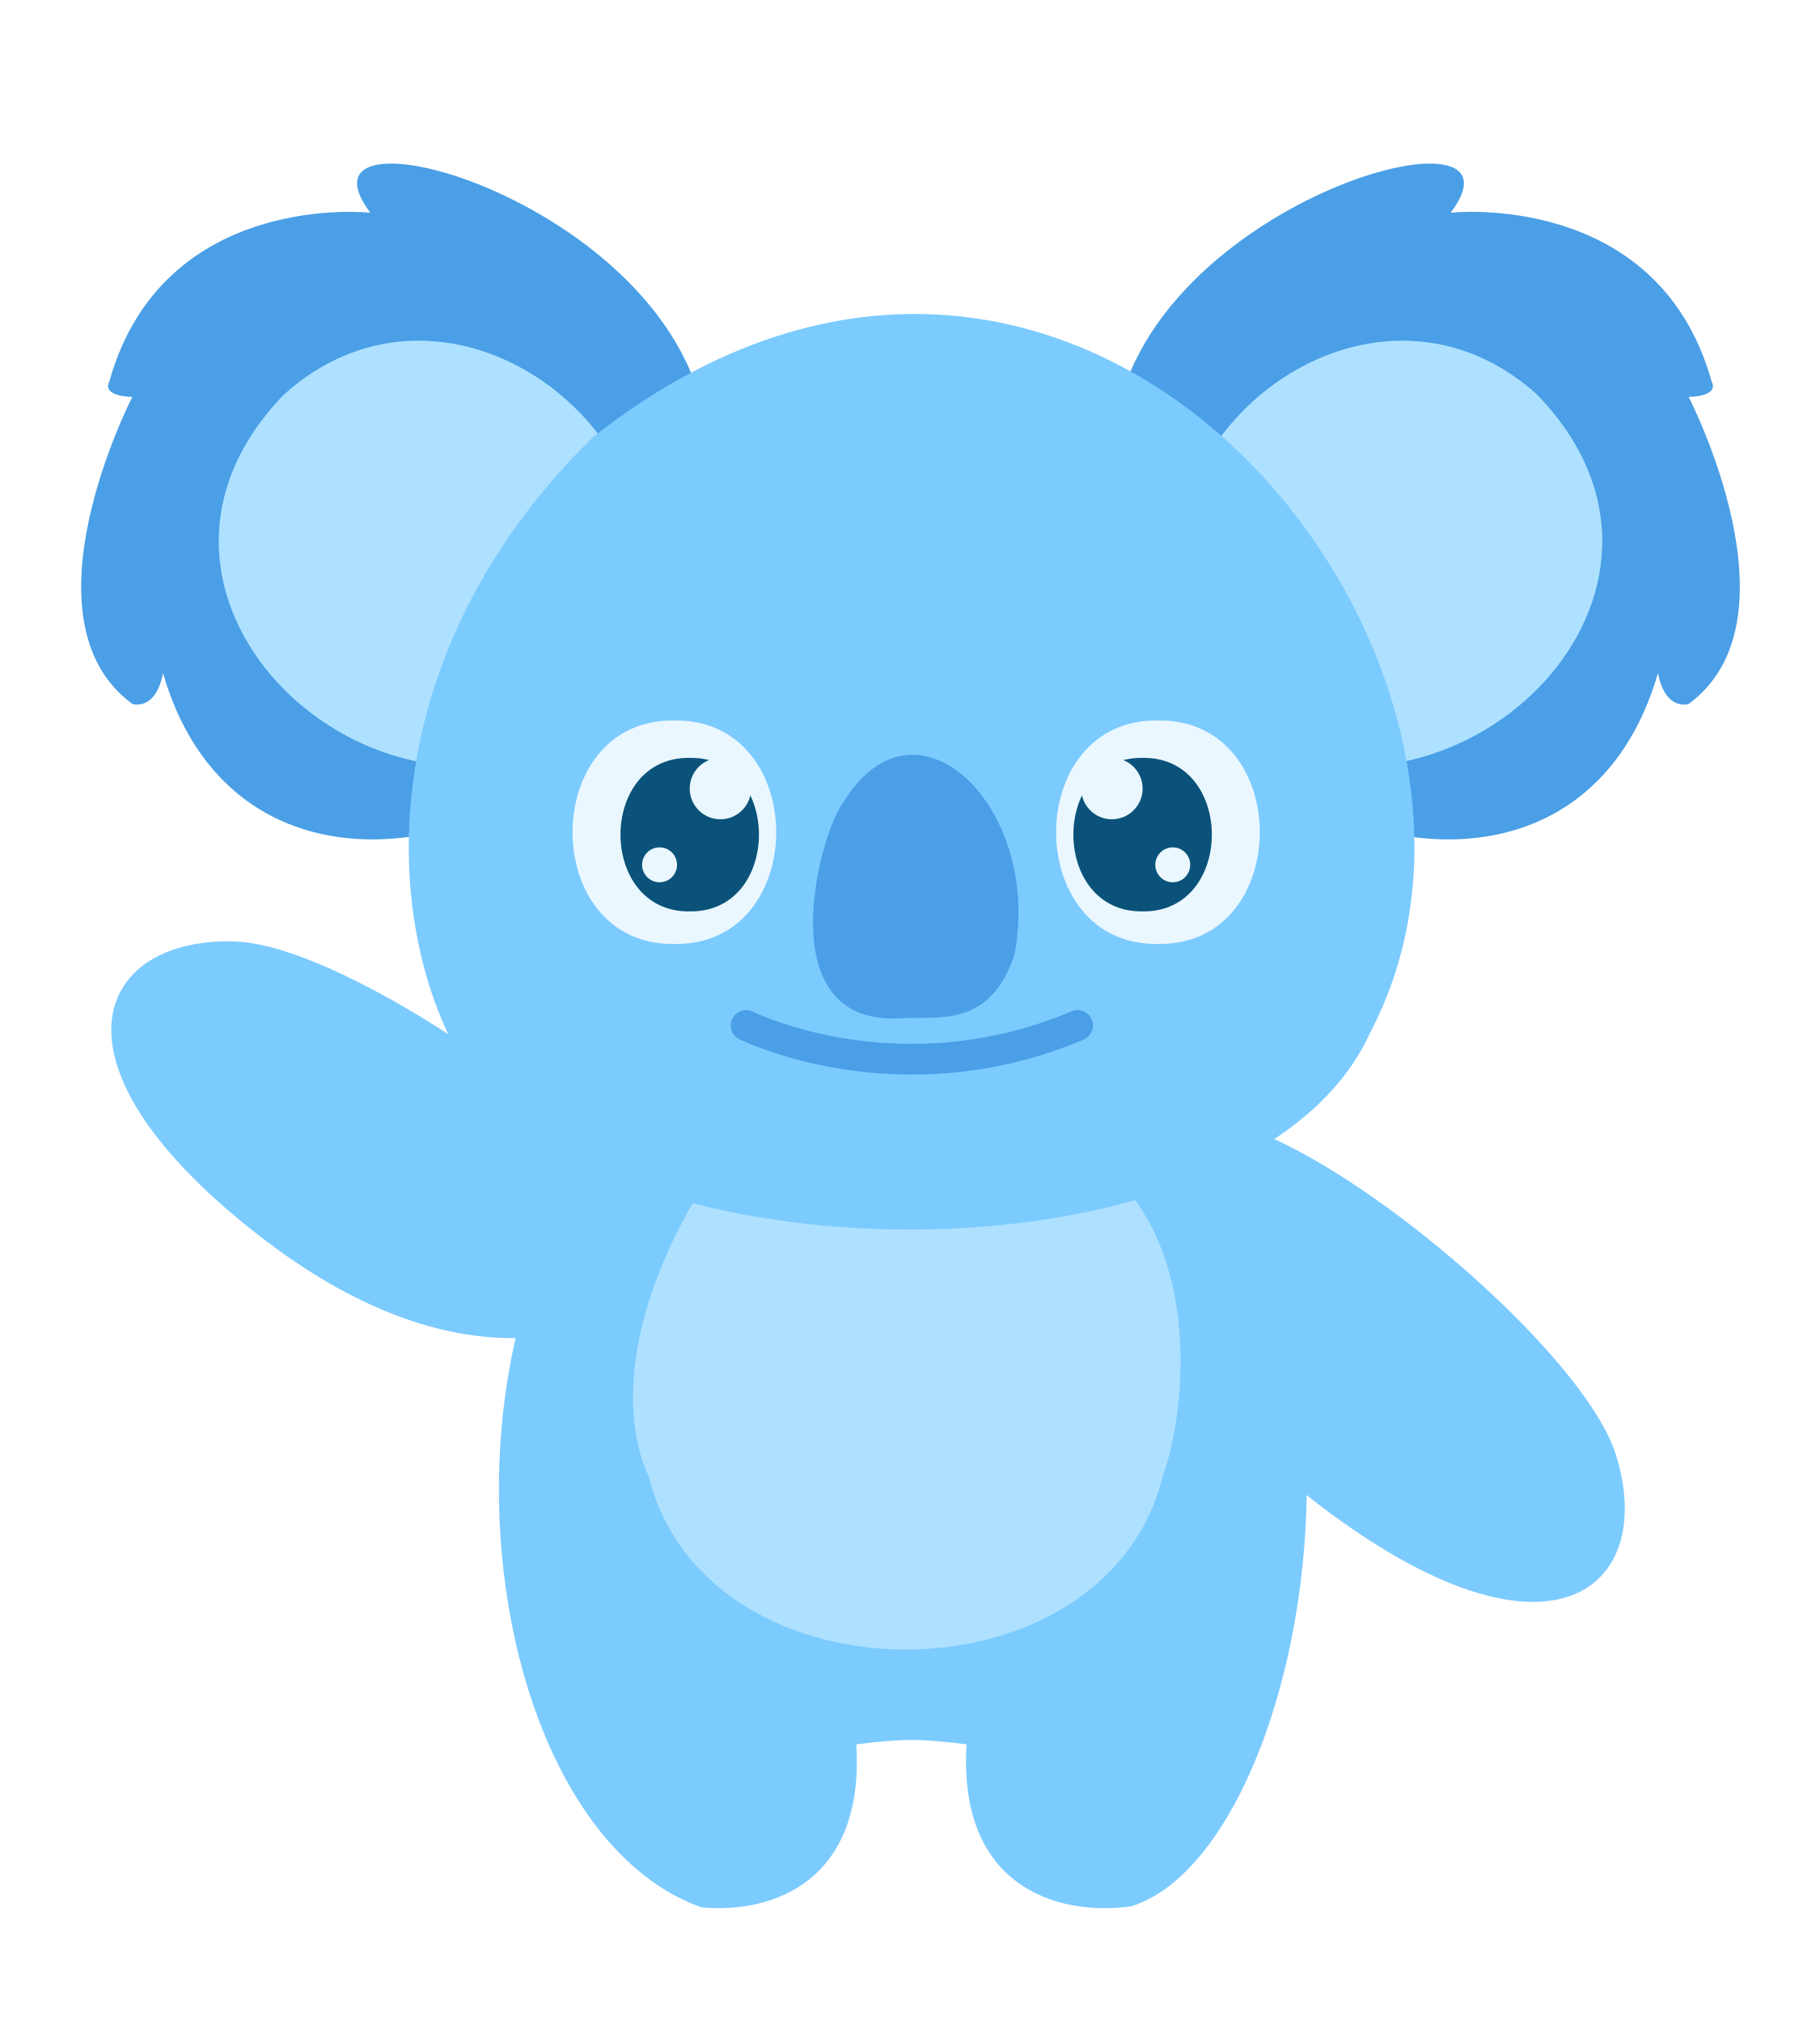
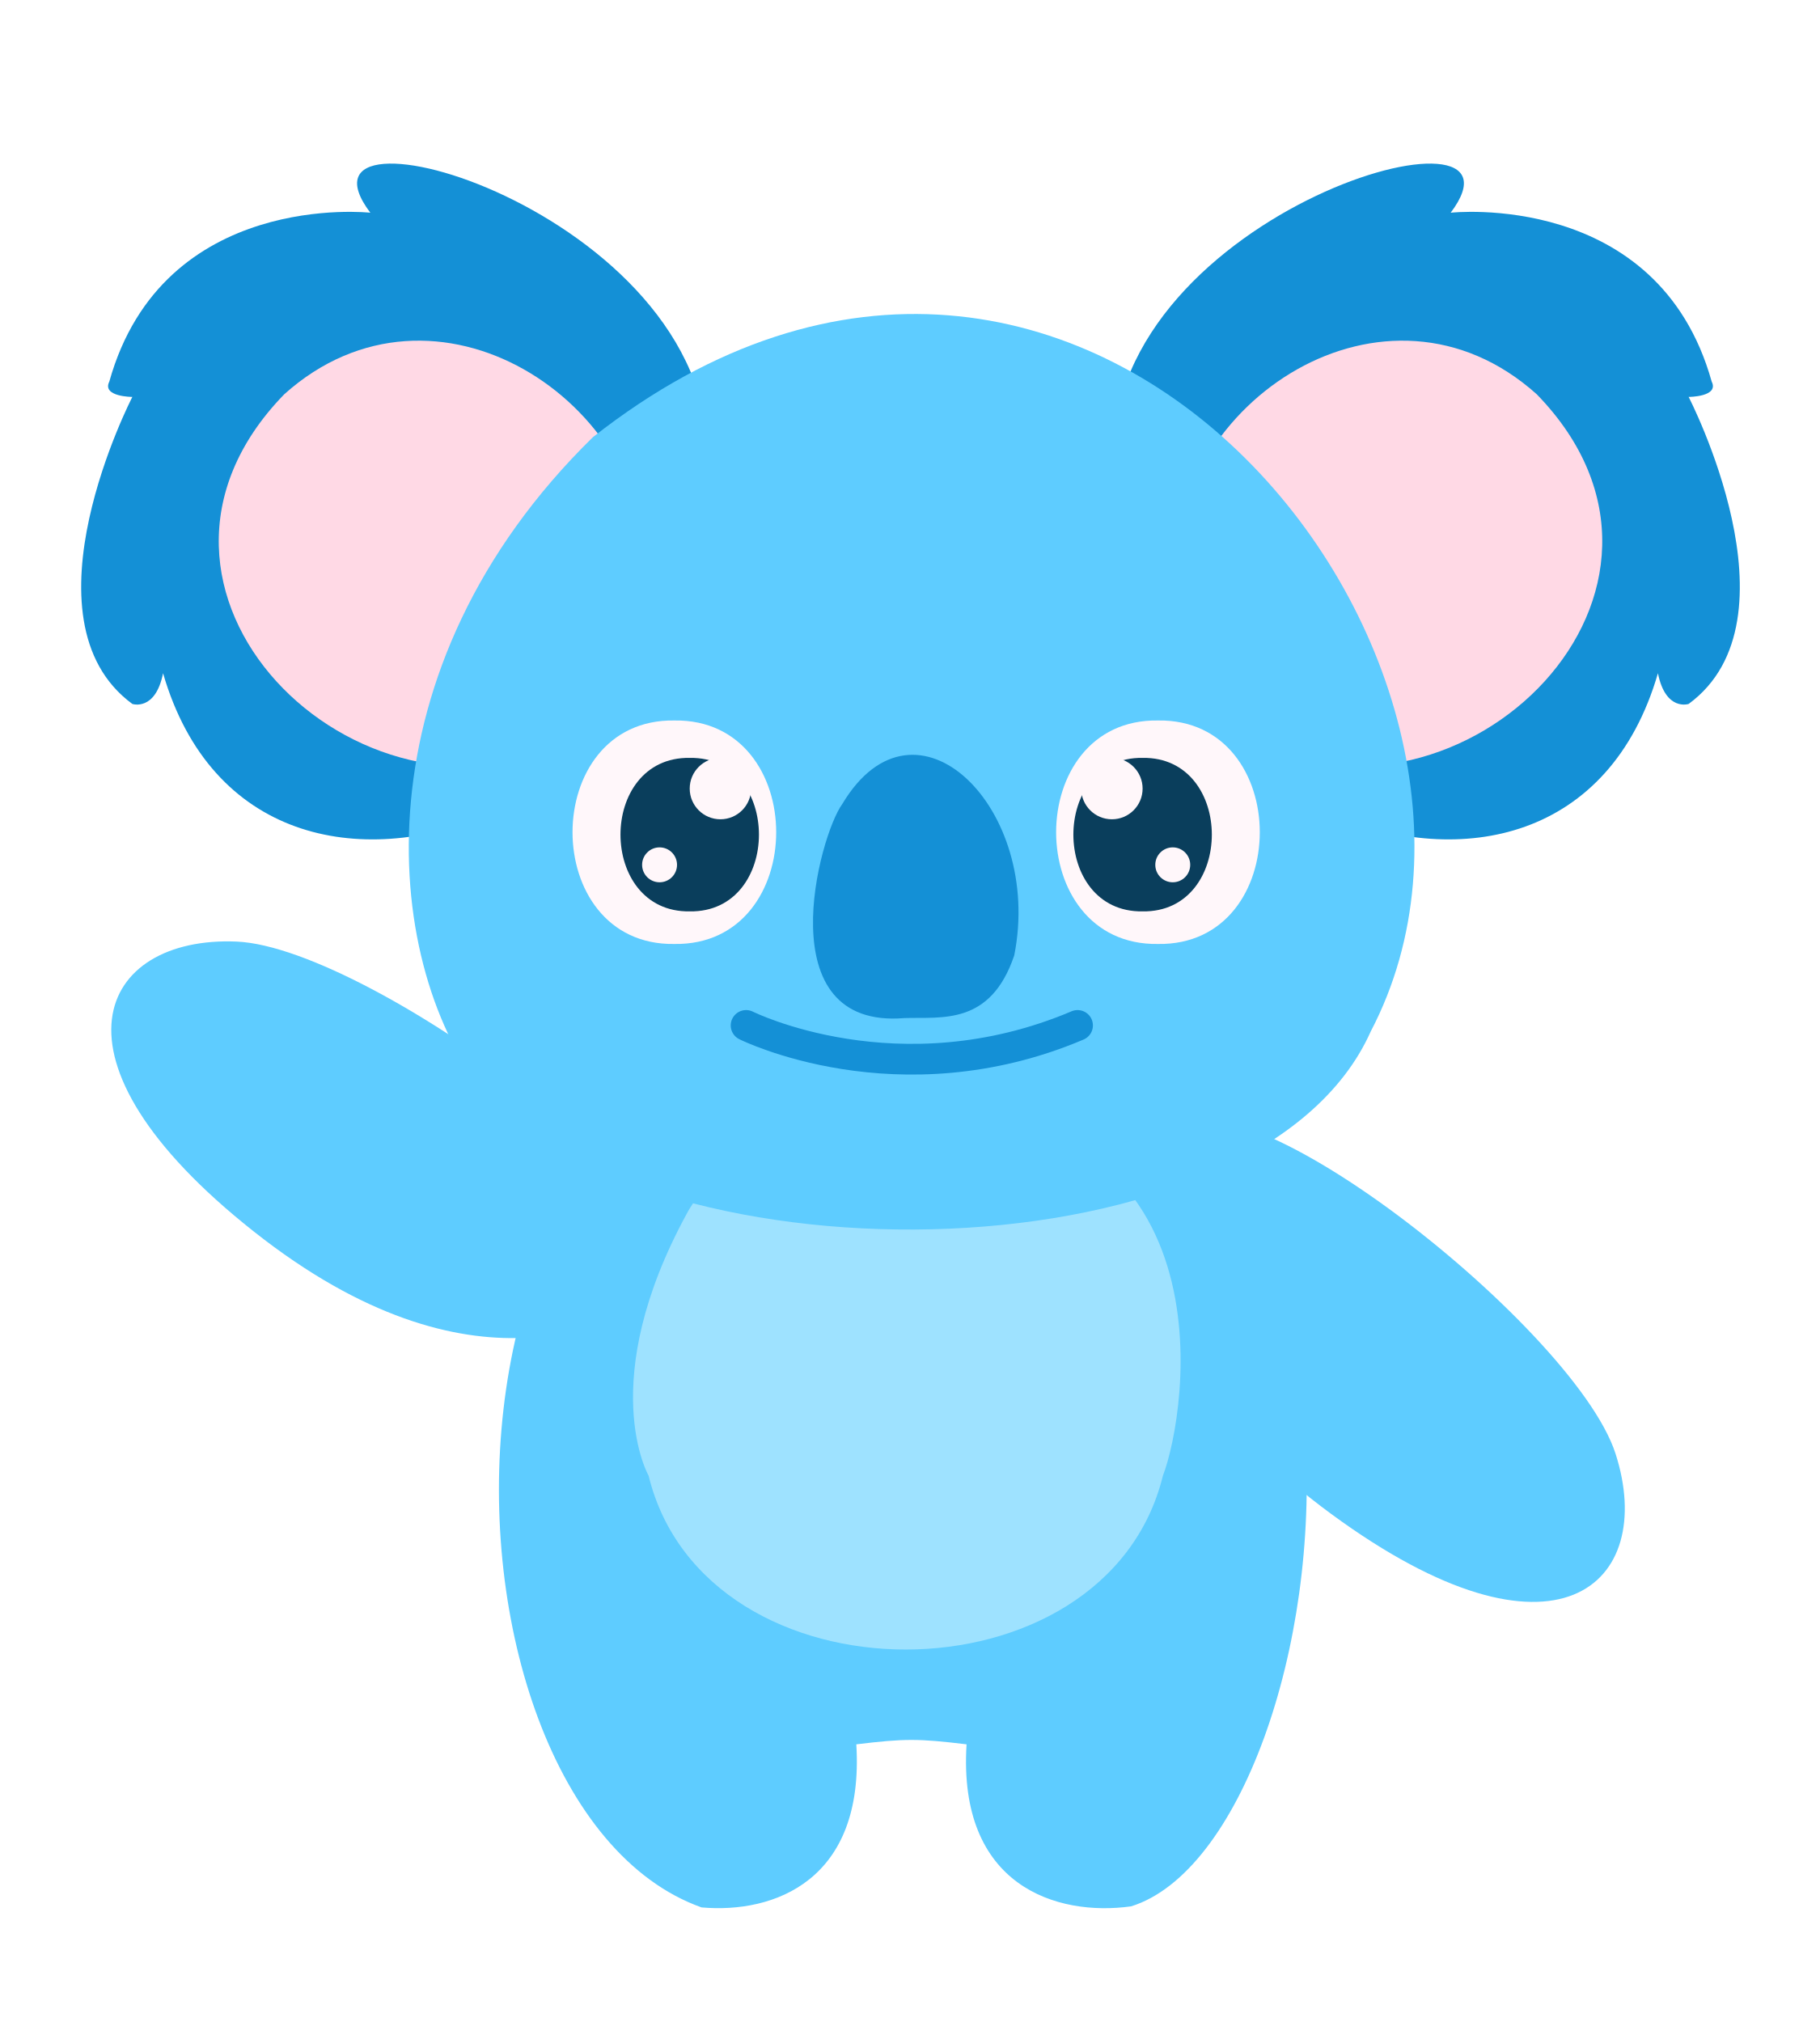
<svg xmlns="http://www.w3.org/2000/svg" id="koala_pose_waving" width="1080" height="1200" viewBox="0 0 1080 1200">
  <g id="body_group">
-     <path id="arm_R" d="M389.3,767.98c-22.19,15.96-108.5,65.78-238.59-37.03-130.09-102.81-91.35-175.58-10.32-172.15,81.03,3.43,304.38,169.28,248.91,209.18Z" fill="#7ccbff" />
-     <path id="arm_L" d="M690.94,678.29c-9.5,25.63-34.62,122.06,99.03,220.21,133.65,98.14,193.52,41.48,168.72-35.73-24.81-77.22-243.98-248.54-267.74-184.47Z" fill="#7ccbff" />
-     <path id="body" d="M539.91,603.87c-304.58-21.88-297.29,466.14-123.61,528.13,43.17,3.79,96.82-16.04,91.84-96.79,28.78-3.47,36.64-3.47,65.42,0-5.25,84.2,53.62,102.32,97.66,96.15,128.21-39.92,190.76-532.32-131.31-527.49Z" fill="#7ccbff" />
-     <path id="belly_patch" d="M690.08,875.77c-33.7,137.51-271.49,137.64-305.2,0,0,0-31.89-55.52,22.78-155.73,0,0,31.89-63.77,129.82-63.77,196.32-1.46,166.91,182.36,152.6,219.52Z" fill="#aee1ff" />
+     <path id="arm_R" d="M389.3,767.98c-22.19,15.96-108.5,65.78-238.59-37.03-130.09-102.81-91.35-175.58-10.32-172.15,81.03,3.43,304.38,169.28,248.91,209.18Z" fill="#5ECCFF" />
+     <path id="arm_L" d="M690.94,678.29c-9.5,25.63-34.62,122.06,99.03,220.21,133.65,98.14,193.52,41.48,168.72-35.73-24.81-77.22-243.98-248.54-267.74-184.47Z" fill="#5ECCFF" />
+     <path id="body" d="M539.91,603.87c-304.58-21.88-297.29,466.14-123.61,528.13,43.17,3.79,96.82-16.04,91.84-96.79,28.78-3.47,36.64-3.47,65.42,0-5.25,84.2,53.62,102.32,97.66,96.15,128.21-39.92,190.76-532.32-131.31-527.49Z" fill="#5ECCFF" />
+     <path id="belly_patch" d="M690.08,875.77c-33.7,137.51-271.49,137.64-305.2,0,0,0-31.89-55.52,22.78-155.73,0,0,31.89-63.77,129.82-63.77,196.32-1.46,166.91,182.36,152.6,219.52Z" fill="#9EE2FF" />
  </g>
  <g id="head_group">
    <g id="ears">
      <g id="ear_base_R">
-         <path id="ear_R" d="M420.15,272.02c1.6-147.36-255.95-219.37-200.4-145.78,0,0-122.99-13.67-154.88,100.21-4.56,9.11,13.67,9.11,13.67,9.11,0,0-68.33,132.1,0,182.21,0,0,13.67,4.56,18.22-18.22,57.31,197.24,351.34,69.4,323.39-127.53Z" fill="#4a9fe6" />
-         <path id="ear_light_R" d="M339.72,440.27c-127.8,63.19-283.84-90.27-171.05-206.28,89.47-80.27,217.81,4.45,215.07,108.83-.28,39.72-9.36,82.59-44.01,97.45Z" fill="#aee1ff" />
+         <path id="ear_R" d="M420.15,272.02c1.6-147.36-255.95-219.37-200.4-145.78,0,0-122.99-13.67-154.88,100.21-4.56,9.11,13.67,9.11,13.67,9.11,0,0-68.33,132.1,0,182.21,0,0,13.67,4.56,18.22-18.22,57.31,197.24,351.34,69.4,323.39-127.53Z" fill="#1490D6" />
+         <path id="ear_light_R" d="M339.72,440.27c-127.8,63.19-283.84-90.27-171.05-206.28,89.47-80.27,217.81,4.45,215.07,108.83-.28,39.72-9.36,82.59-44.01,97.45Z" fill="#FFD9E5" />
      </g>
      <g id="ear_base_L">
-         <path id="ear_L" d="M660.44,272.02c-1.6-147.36,255.95-219.37,200.4-145.78,0,0,122.99-13.67,154.88,100.21,4.56,9.11-13.67,9.11-13.67,9.11,0,0,68.33,132.1,0,182.21,0,0-13.67,4.56-18.22-18.22-57.31,197.24-351.34,69.4-323.39-127.53Z" fill="#4a9fe6" />
-         <path id="ear_light_L" d="M740.87,440.27c127.8,63.19,283.84-90.27,171.05-206.28-89.47-80.27-217.81,4.45-215.07,108.83.28,39.72,9.36,82.59,44.01,97.45Z" fill="#aee1ff" />
+         <path id="ear_L" d="M660.44,272.02c-1.6-147.36,255.95-219.37,200.4-145.78,0,0,122.99-13.67,154.88,100.21,4.56,9.11-13.67,9.11-13.67,9.11,0,0,68.33,132.1,0,182.21,0,0-13.67,4.56-18.22-18.22-57.31,197.24-351.34,69.4-323.39-127.53Z" fill="#1490D6" />
+         <path id="ear_light_L" d="M740.87,440.27c127.8,63.19,283.84-90.27,171.05-206.28-89.47-80.27-217.81,4.45-215.07,108.83.28,39.72,9.36,82.59,44.01,97.45Z" fill="#FFD9E5" />
      </g>
    </g>
-     <path id="head" d="M813.44,612.06c-66.23,148.79-424.73,151.99-527.56,34.72-59.94-78.31-74.11-250.16,65.96-387.34,290.88-229.05,576.11,133.79,461.6,352.62Z" fill="#7ccbff" />
+     <path id="head" d="M813.44,612.06c-66.23,148.79-424.73,151.99-527.56,34.72-59.94-78.31-74.11-250.16,65.96-387.34,290.88-229.05,576.11,133.79,461.6,352.62Z" fill="#5ECCFF" />
    <g id="face">
-       <path id="mose" d="M601.88,566.94c-14.08,41.76-42.98,36.58-65.08,37.25-81.86,6.94-50.69-108.39-36.97-127.05,43.36-72.57,119.37,2.66,102.04,89.8Z" fill="#4a9fe6" />
-       <path id="mouth" d="M442.73,608.56s90.26,45.13,196.7,0" fill="none" stroke="#4a9fe6" stroke-linecap="round" stroke-miterlimit="10" stroke-width="18.22" />
+       <path id="mose" d="M601.88,566.94c-14.08,41.76-42.98,36.58-65.08,37.25-81.86,6.94-50.69-108.39-36.97-127.05,43.36-72.57,119.37,2.66,102.04,89.8Z" fill="#1490D6" />
+       <path id="mouth" d="M442.73,608.56s90.26,45.13,196.7,0" fill="none" stroke="#1490D6" stroke-linecap="round" stroke-miterlimit="10" stroke-width="18.22" />
      <g id="open_eyes">
        <g id="R">
-           <path id="white_R" d="M400.17,560.22c-80.57,1.2-80.57-133.84,0-132.63,80.57-1.2,80.57,133.84,0,132.63Z" fill="#eaf7ff" />
-           <path id="iris_R" d="M409.28,540.88c-54.78.83-54.78-91.94,0-91.1,54.78-.83,54.78,91.94,0,91.1Z" fill="#0a5279" />
-           <circle id="light_1_R" cx="427.5" cy="468" r="18.22" fill="#eaf7ff" />
-           <circle id="light_2_R" cx="391.39" cy="513.25" r="10.36" fill="#eaf7ff" />
+           <path id="white_R" d="M400.17,560.22c-80.57,1.2-80.57-133.84,0-132.63,80.57-1.2,80.57,133.84,0,132.63Z" fill="#FFF7FA" />
+           <path id="iris_R" d="M409.28,540.88c-54.78.83-54.78-91.94,0-91.1,54.78-.83,54.78,91.94,0,91.1Z" fill="#0A3E5C" />
+           <circle id="light_1_R" cx="427.5" cy="468" r="18.22" fill="#FFF7FA" />
+           <circle id="light_2_R" cx="391.39" cy="513.25" r="10.36" fill="#FFF7FA" />
        </g>
        <g id="L">
-           <path id="white_L" d="M687.14,560.22c80.57,1.2,80.57-133.84,0-132.63-80.57-1.2-80.57,133.84,0,132.63Z" fill="#eaf7ff" />
-           <path id="iris_L" d="M678.03,540.88c54.78.83,54.78-91.94,0-91.1-54.78-.83-54.78,91.94,0,91.1Z" fill="#0a5279" />
-           <circle id="light_1_L" cx="659.81" cy="468" r="18.22" fill="#eaf7ff" />
-           <circle id="light_2_L" cx="695.92" cy="513.25" r="10.36" fill="#eaf7ff" />
+           <path id="white_L" d="M687.14,560.22c80.57,1.2,80.57-133.84,0-132.63-80.57-1.2-80.57,133.84,0,132.63Z" fill="#FFF7FA" />
+           <path id="iris_L" d="M678.03,540.88c54.78.83,54.78-91.94,0-91.1-54.78-.83-54.78,91.94,0,91.1Z" fill="#0A3E5C" />
+           <circle id="light_1_L" cx="659.81" cy="468" r="18.22" fill="#FFF7FA" />
+           <circle id="light_2_L" cx="695.92" cy="513.25" r="10.36" fill="#FFF7FA" />
        </g>
      </g>
    </g>
  </g>
</svg>
